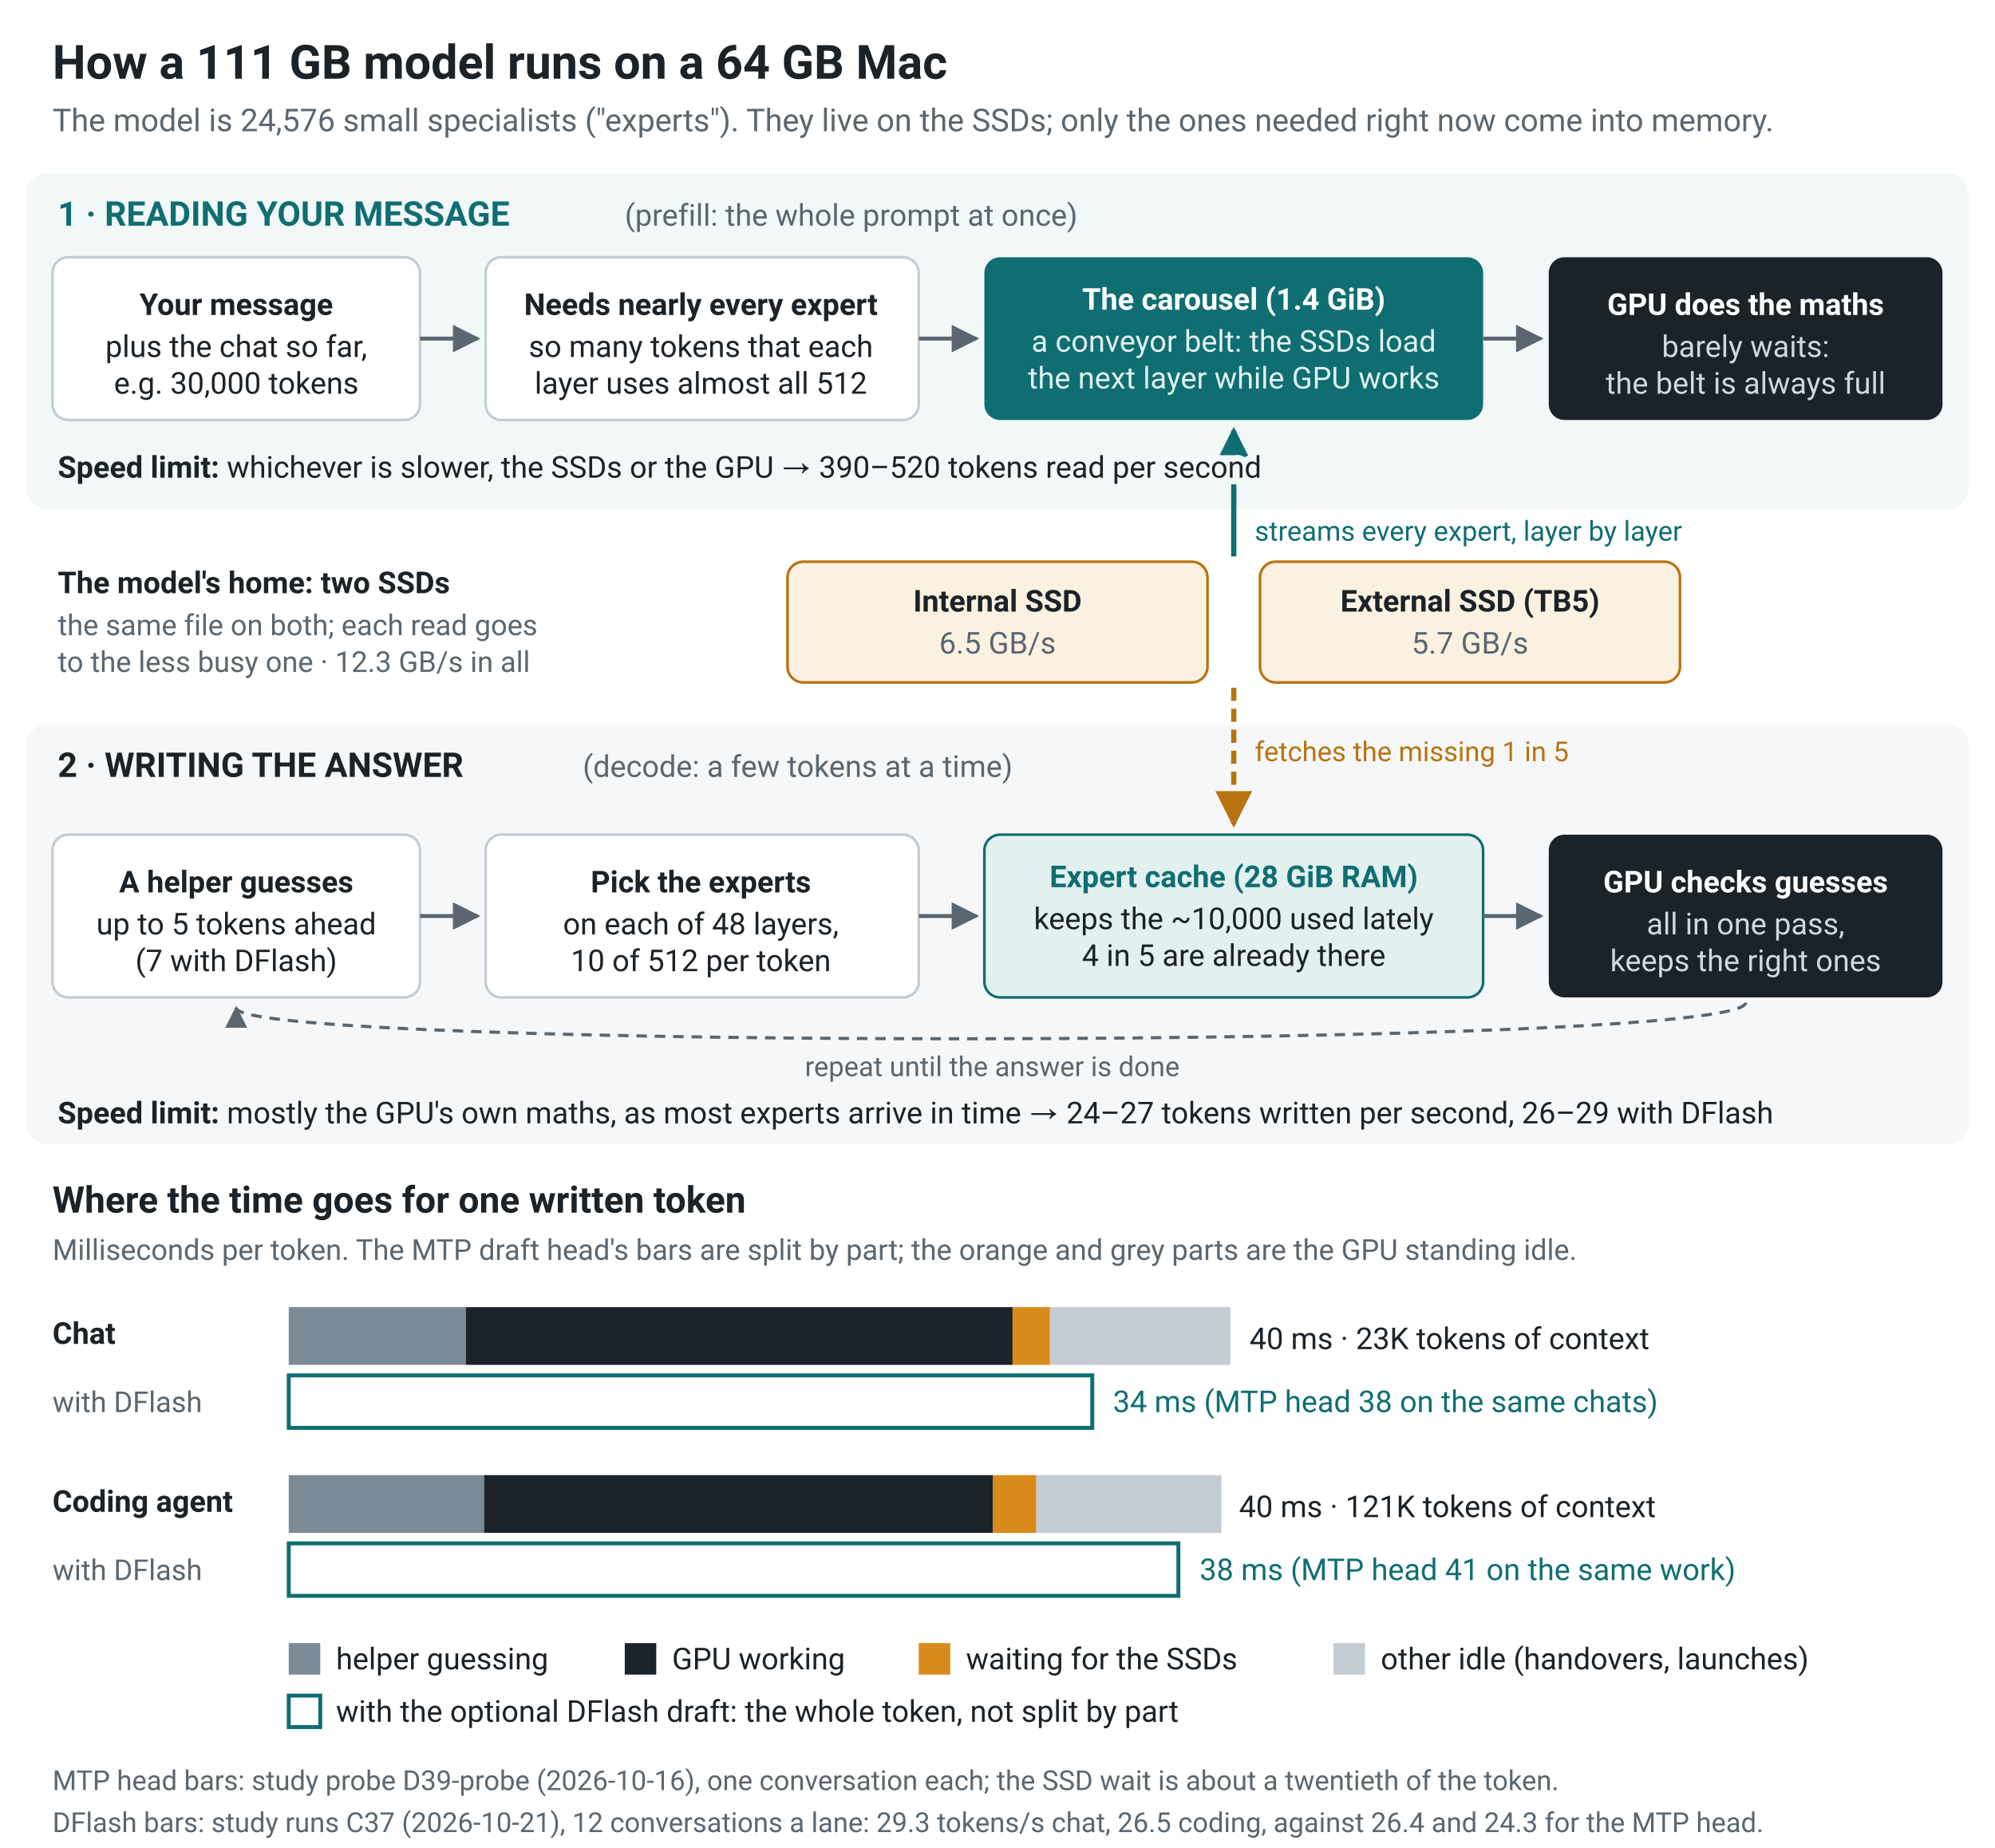
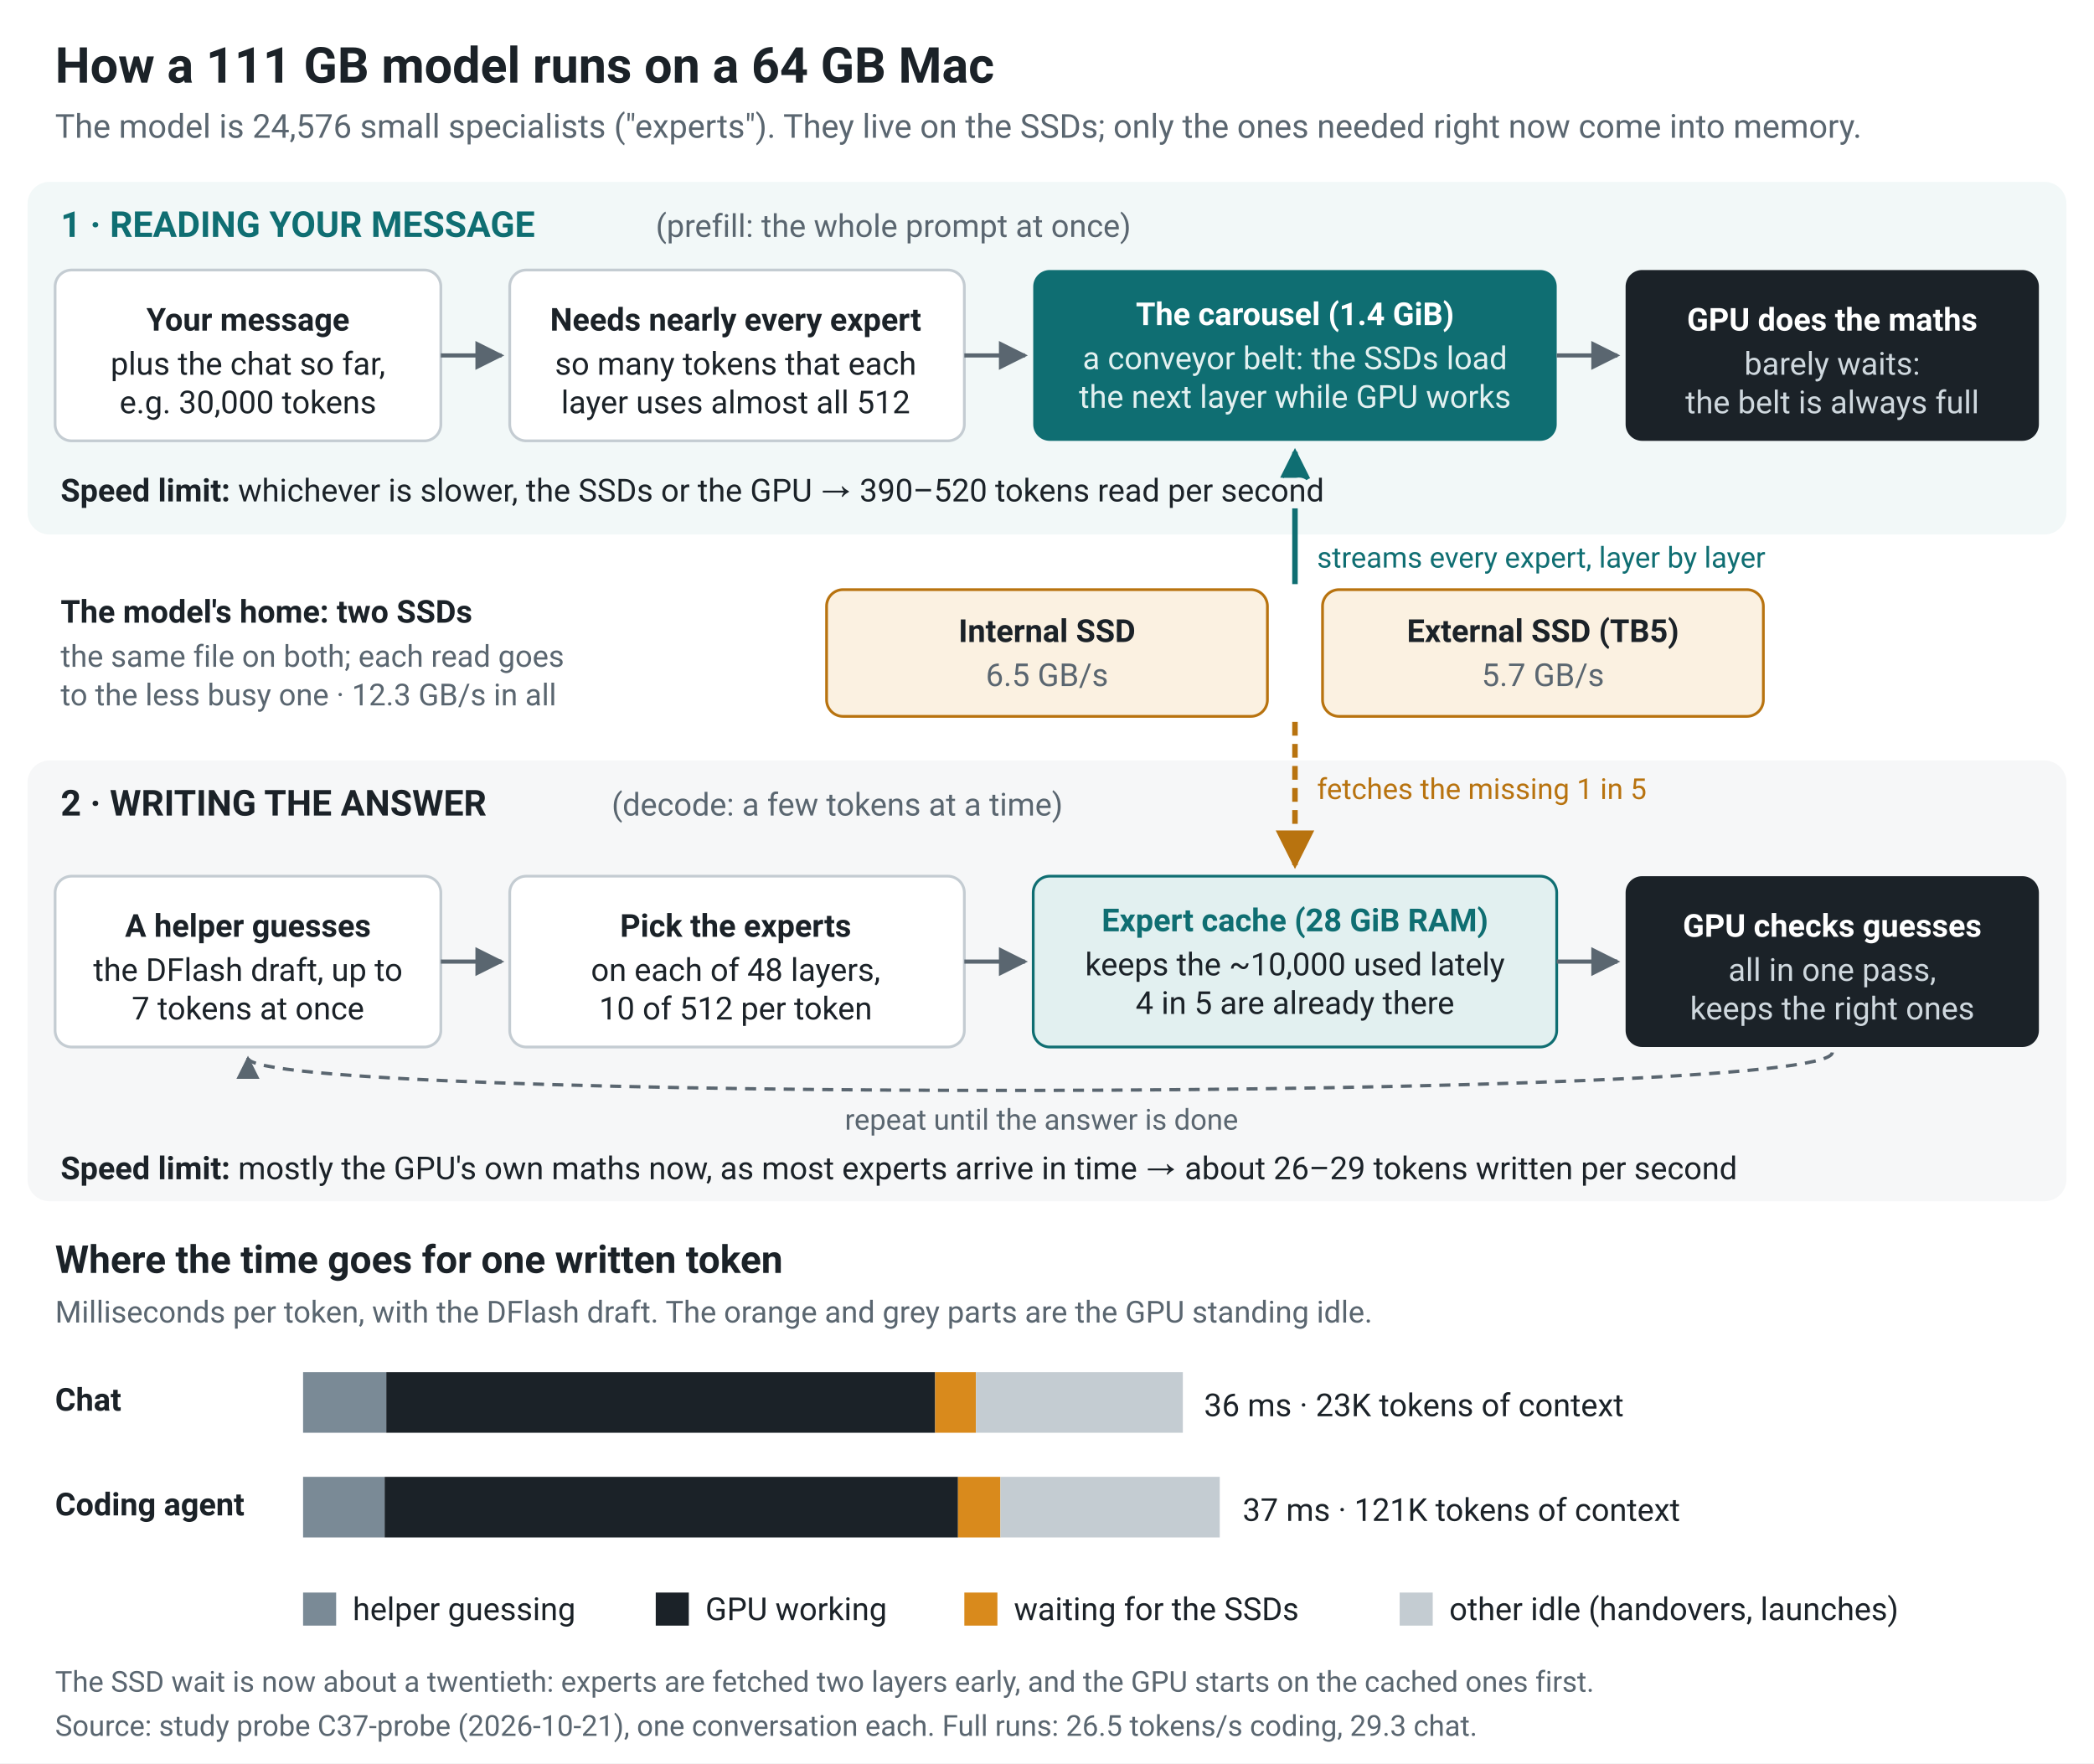
- <svg xmlns="http://www.w3.org/2000/svg" viewBox="0 0 760 704" width="760" height="704" font-family="-apple-system, 'Segoe UI', Roboto, Helvetica, Arial, sans-serif" role="img" aria-label="How a 111 GB model runs on a 64 GB Mac: reading your message through the carousel, writing the answer through the expert cache, and where the time goes for one written token, with the MTP draft head and with the optional DFlash draft">
-   <rect width="760" height="704" fill="#ffffff" />
+ <svg xmlns="http://www.w3.org/2000/svg" viewBox="0 0 760 640" width="760" height="640" font-family="-apple-system, 'Segoe UI', Roboto, Helvetica, Arial, sans-serif" role="img" aria-label="How a 111 GB model runs on a 64 GB Mac: reading your message through the carousel, writing the answer through the expert cache, and where the time goes">
+   <rect width="760" height="640" fill="#ffffff" />
  <defs>
    <marker id="f1a" viewBox="0 0 10 10" refX="9" refY="5" markerWidth="7" markerHeight="7" orient="auto">
      <path d="M0,0 L10,5 L0,10 z" fill="#5a6670" />
    </marker>
    <marker id="f1w" viewBox="0 0 10 10" refX="9" refY="5" markerWidth="7" markerHeight="7" orient="auto">
      <path d="M0,0 L10,5 L0,10 z" fill="#b8730f" />
    </marker>
    <marker id="f1t" viewBox="0 0 10 10" refX="9" refY="5" markerWidth="7" markerHeight="7" orient="auto">
      <path d="M0,0 L10,5 L0,10 z" fill="#0f6e72" />
    </marker>
  </defs>
  <text x="20" y="30" font-size="18" font-weight="700" fill="#1b2228">How a 111 GB model runs on a 64 GB Mac</text>
  <text x="20" y="50" font-size="12" fill="#5a6670">The model is 24,576 small specialists ("experts"). They live on the SSDs; only the ones needed right now come into memory.</text>
  <rect x="10" y="66" width="740" height="128" rx="8" fill="#f2f8f8" />
  <text x="22" y="86" font-size="13" font-weight="700" fill="#0f6e72">1 · READING YOUR MESSAGE</text>
  <text x="238" y="86" font-size="11.5" fill="#5a6670">(prefill: the whole prompt at once)</text>
  <g font-size="11.5" fill="#1b2228" text-anchor="middle">
    <rect x="20" y="98" width="140" height="62" rx="6" fill="#ffffff" stroke="#c4ccd2" />
    <text x="90" y="120" font-weight="600">Your message</text>
    <text x="90" y="136">plus the chat so far,</text>
    <text x="90" y="150">e.g. 30,000 tokens</text>
    <rect x="185" y="98" width="165" height="62" rx="6" fill="#ffffff" stroke="#c4ccd2" />
    <text x="267" y="120" font-weight="600">Needs nearly every expert</text>
    <text x="267" y="136">so many tokens that each</text>
    <text x="267" y="150">layer uses almost all 512</text>
    <rect x="375" y="98" width="190" height="62" rx="6" fill="#0f6e72" />
    <text x="470" y="118" font-weight="700" fill="#ffffff">The carousel (1.4 GiB)</text>
    <text x="470" y="134" fill="#e2f0f0">a conveyor belt: the SSDs load</text>
    <text x="470" y="148" fill="#e2f0f0">the next layer while GPU works</text>
    <rect x="590" y="98" width="150" height="62" rx="6" fill="#1b2228" />
    <text x="665" y="120" font-weight="600" fill="#ffffff">GPU does the maths</text>
    <text x="665" y="136" fill="#cfd8de">barely waits:</text>
    <text x="665" y="150" fill="#cfd8de">the belt is always full</text>
  </g>
  <line x1="160" y1="129" x2="182" y2="129" stroke="#5a6670" stroke-width="1.5" marker-end="url(#f1a)" />
  <line x1="350" y1="129" x2="372" y2="129" stroke="#5a6670" stroke-width="1.5" marker-end="url(#f1a)" />
  <line x1="565" y1="129" x2="587" y2="129" stroke="#5a6670" stroke-width="1.5" marker-end="url(#f1a)" />
  <rect x="10" y="276" width="740" height="160" rx="8" fill="#f6f7f8" />
  <text x="22" y="226" font-size="11.5" font-weight="700" fill="#1b2228">The model's home: two SSDs</text>
  <text x="22" y="242" font-size="11" fill="#5a6670">the same file on both; each read goes</text>
  <text x="22" y="256" font-size="11" fill="#5a6670">to the less busy one · 12.3 GB/s in all</text>
  <g font-size="11.5" text-anchor="middle">
    <rect x="300" y="214" width="160" height="46" rx="6" fill="#fbf1e1" stroke="#b8730f" />
    <text x="380" y="233" font-weight="600" fill="#1b2228">Internal SSD</text>
    <text x="380" y="249" fill="#5a6670">6.5 GB/s</text>
    <rect x="480" y="214" width="160" height="46" rx="6" fill="#fbf1e1" stroke="#b8730f" />
    <text x="560" y="233" font-weight="600" fill="#1b2228">External SSD (TB5)</text>
    <text x="560" y="249" fill="#5a6670">5.7 GB/s</text>
  </g>
  <line x1="470" y1="212" x2="470" y2="164" stroke="#0f6e72" stroke-width="2" marker-end="url(#f1t)" />
  <text x="478" y="206" font-size="10.5" fill="#0f6e72">streams every expert, layer by layer</text>
  <text x="22" y="182" font-size="11.5" fill="#1b2228" stroke="#f2f8f8" stroke-width="5" paint-order="stroke">
    <tspan font-weight="700">Speed limit:</tspan> whichever is slower, the SSDs or the GPU → 390–520 tokens read per second</text>
  <line x1="470" y1="262" x2="470" y2="314" stroke="#b8730f" stroke-width="2" stroke-dasharray="5 3" marker-end="url(#f1w)" />
  <text x="478" y="290" font-size="10.5" fill="#b8730f">fetches the missing 1 in 5</text>
  <text x="22" y="296" font-size="13" font-weight="700" fill="#1b2228">2 · WRITING THE ANSWER</text>
  <text x="222" y="296" font-size="11.5" fill="#5a6670">(decode: a few tokens at a time)</text>
  <g font-size="11.5" fill="#1b2228" text-anchor="middle">
    <rect x="20" y="318" width="140" height="62" rx="6" fill="#ffffff" stroke="#c4ccd2" />
    <text x="90" y="340" font-weight="600">A helper guesses</text>
-     <text x="90" y="356">up to 5 tokens ahead</text>
-     <text x="90" y="370">(7 with DFlash)</text>
+     <text x="90" y="356">the DFlash draft, up to</text>
+     <text x="90" y="370">7 tokens at once</text>
    <rect x="185" y="318" width="165" height="62" rx="6" fill="#ffffff" stroke="#c4ccd2" />
    <text x="267" y="340" font-weight="600">Pick the experts</text>
    <text x="267" y="356">on each of 48 layers,</text>
    <text x="267" y="370">10 of 512 per token</text>
    <rect x="375" y="318" width="190" height="62" rx="6" fill="#e2f0f0" stroke="#0f6e72" />
    <text x="470" y="338" font-weight="700" fill="#0f6e72">Expert cache (28 GiB RAM)</text>
    <text x="470" y="354">keeps the ~10,000 used lately</text>
    <text x="470" y="368">4 in 5 are already there</text>
    <rect x="590" y="318" width="150" height="62" rx="6" fill="#1b2228" />
    <text x="665" y="340" font-weight="600" fill="#ffffff">GPU checks guesses</text>
    <text x="665" y="356" fill="#cfd8de">all in one pass,</text>
    <text x="665" y="370" fill="#cfd8de">keeps the right ones</text>
  </g>
  <line x1="160" y1="349" x2="182" y2="349" stroke="#5a6670" stroke-width="1.5" marker-end="url(#f1a)" />
  <line x1="350" y1="349" x2="372" y2="349" stroke="#5a6670" stroke-width="1.5" marker-end="url(#f1a)" />
  <line x1="565" y1="349" x2="587" y2="349" stroke="#5a6670" stroke-width="1.5" marker-end="url(#f1a)" />
  <path d="M665 382 C 665 400, 90 400, 90 384" fill="none" stroke="#5a6670" stroke-width="1.2" stroke-dasharray="4 3" marker-end="url(#f1a)" />
  <text x="378" y="410" font-size="10.5" fill="#5a6670" text-anchor="middle">repeat until the answer is done</text>
  <text x="22" y="428" font-size="11.5" fill="#1b2228">
-     <tspan font-weight="700">Speed limit:</tspan> mostly the GPU's own maths, as most experts arrive in time → 24–27 tokens written per second, 26–29 with DFlash</text>
+     <tspan font-weight="700">Speed limit:</tspan> mostly the GPU's own maths now, as most experts arrive in time → about 26–29 tokens written per second</text>
  <text x="20" y="462" font-size="14" font-weight="700" fill="#1b2228">Where the time goes for one written token</text>
-   <text x="20" y="480" font-size="11" fill="#5a6670">Milliseconds per token. The MTP draft head's bars are split by part; the orange and grey parts are the GPU standing idle.</text>
+   <text x="20" y="480" font-size="11" fill="#5a6670">Milliseconds per token, with the DFlash draft. The orange and grey parts are the GPU standing idle.</text>
  <g font-size="11.5">
    <text x="20" y="512" fill="#1b2228" font-weight="600">Chat</text>
-     <text x="20" y="538" fill="#5a6670" font-size="11">with DFlash</text>
-     <rect x="110.0" y="498" width="67.5" height="22" fill="#7a8a96" />
-     <rect x="177.5" y="498" width="208.3" height="22" fill="#1b2228" />
-     <rect x="385.7" y="498" width="14.3" height="22" fill="#d98a1c" />
-     <rect x="400.0" y="498" width="68.7" height="22" fill="#c4ccd2" />
-     <text x="476" y="514" fill="#1b2228">40 ms · 23K tokens of context</text>
-     <rect x="110.0" y="524" width="306.1" height="20" fill="#ffffff" stroke="#0f6e72" stroke-width="1.5" />
-     <text x="424" y="538" fill="#0f6e72">34 ms (MTP head 38 on the same chats)</text>
-     <text x="20" y="576" fill="#1b2228" font-weight="600">Coding agent</text>
-     <text x="20" y="602" fill="#5a6670" font-size="11">with DFlash</text>
-     <rect x="110.0" y="562" width="74.4" height="22" fill="#7a8a96" />
-     <rect x="184.4" y="562" width="193.9" height="22" fill="#1b2228" />
-     <rect x="378.3" y="562" width="16.5" height="22" fill="#d98a1c" />
-     <rect x="394.8" y="562" width="70.5" height="22" fill="#c4ccd2" />
-     <text x="472" y="578" fill="#1b2228">40 ms · 121K tokens of context</text>
-     <rect x="110.0" y="588" width="338.9" height="20" fill="#ffffff" stroke="#0f6e72" stroke-width="1.5" />
-     <text x="457" y="602" fill="#0f6e72">38 ms (MTP head 41 on the same work)</text>
-     <rect x="110" y="626" width="12" height="12" fill="#7a8a96" />
-     <text x="128" y="636" fill="#1b2228">helper guessing</text>
-     <rect x="238" y="626" width="12" height="12" fill="#1b2228" />
-     <text x="256" y="636" fill="#1b2228">GPU working</text>
-     <rect x="350" y="626" width="12" height="12" fill="#d98a1c" />
-     <text x="368" y="636" fill="#1b2228">waiting for the SSDs</text>
-     <rect x="508" y="626" width="12" height="12" fill="#c4ccd2" />
-     <text x="526" y="636" fill="#1b2228">other idle (handovers, launches)</text>
-     <rect x="110" y="646" width="12" height="12" fill="#ffffff" stroke="#0f6e72" stroke-width="1.5" />
-     <text x="128" y="656" fill="#1b2228">with the optional DFlash draft: the whole token, not split by part</text>
+     <rect x="110.0" y="498" width="30.2" height="22" fill="#7a8a96" />
+     <rect x="140.2" y="498" width="199.2" height="22" fill="#1b2228" />
+     <rect x="339.4" y="498" width="14.8" height="22" fill="#d98a1c" />
+     <rect x="354.2" y="498" width="75.1" height="22" fill="#c4ccd2" />
+     <text x="437" y="514" fill="#1b2228">36 ms · 23K tokens of context</text>
+     <text x="20" y="550" fill="#1b2228" font-weight="600">Coding agent</text>
+     <rect x="110.0" y="536" width="29.6" height="22" fill="#7a8a96" />
+     <rect x="139.6" y="536" width="208.1" height="22" fill="#1b2228" />
+     <rect x="347.7" y="536" width="15.4" height="22" fill="#d98a1c" />
+     <rect x="363.1" y="536" width="79.6" height="22" fill="#c4ccd2" />
+     <text x="451" y="552" fill="#1b2228">37 ms · 121K tokens of context</text>
+     <rect x="110" y="578" width="12" height="12" fill="#7a8a96" />
+     <text x="128" y="588" fill="#1b2228">helper guessing</text>
+     <rect x="238" y="578" width="12" height="12" fill="#1b2228" />
+     <text x="256" y="588" fill="#1b2228">GPU working</text>
+     <rect x="350" y="578" width="12" height="12" fill="#d98a1c" />
+     <text x="368" y="588" fill="#1b2228">waiting for the SSDs</text>
+     <rect x="508" y="578" width="12" height="12" fill="#c4ccd2" />
+     <text x="526" y="588" fill="#1b2228">other idle (handovers, launches)</text>
  </g>
-   <text x="20" y="682" font-size="10.5" fill="#5a6670">MTP head bars: study probe D39-probe (2026-10-16), one conversation each; the SSD wait is about a twentieth of the token.</text>
-   <text x="20" y="698" font-size="10.5" fill="#5a6670">DFlash bars: study runs C37 (2026-10-21), 12 conversations a lane: 29.3 tokens/s chat, 26.5 coding, against 26.4 and 24.3 for the MTP head.</text>
+   <text x="20" y="614" font-size="10.5" fill="#5a6670">The SSD wait is now about a twentieth: experts are fetched two layers early, and the GPU starts on the cached ones first.</text>
+   <text x="20" y="630" font-size="10.5" fill="#5a6670">Source: study probe C37-probe (2026-10-21), one conversation each. Full runs: 26.5 tokens/s coding, 29.3 chat.</text>
</svg>
